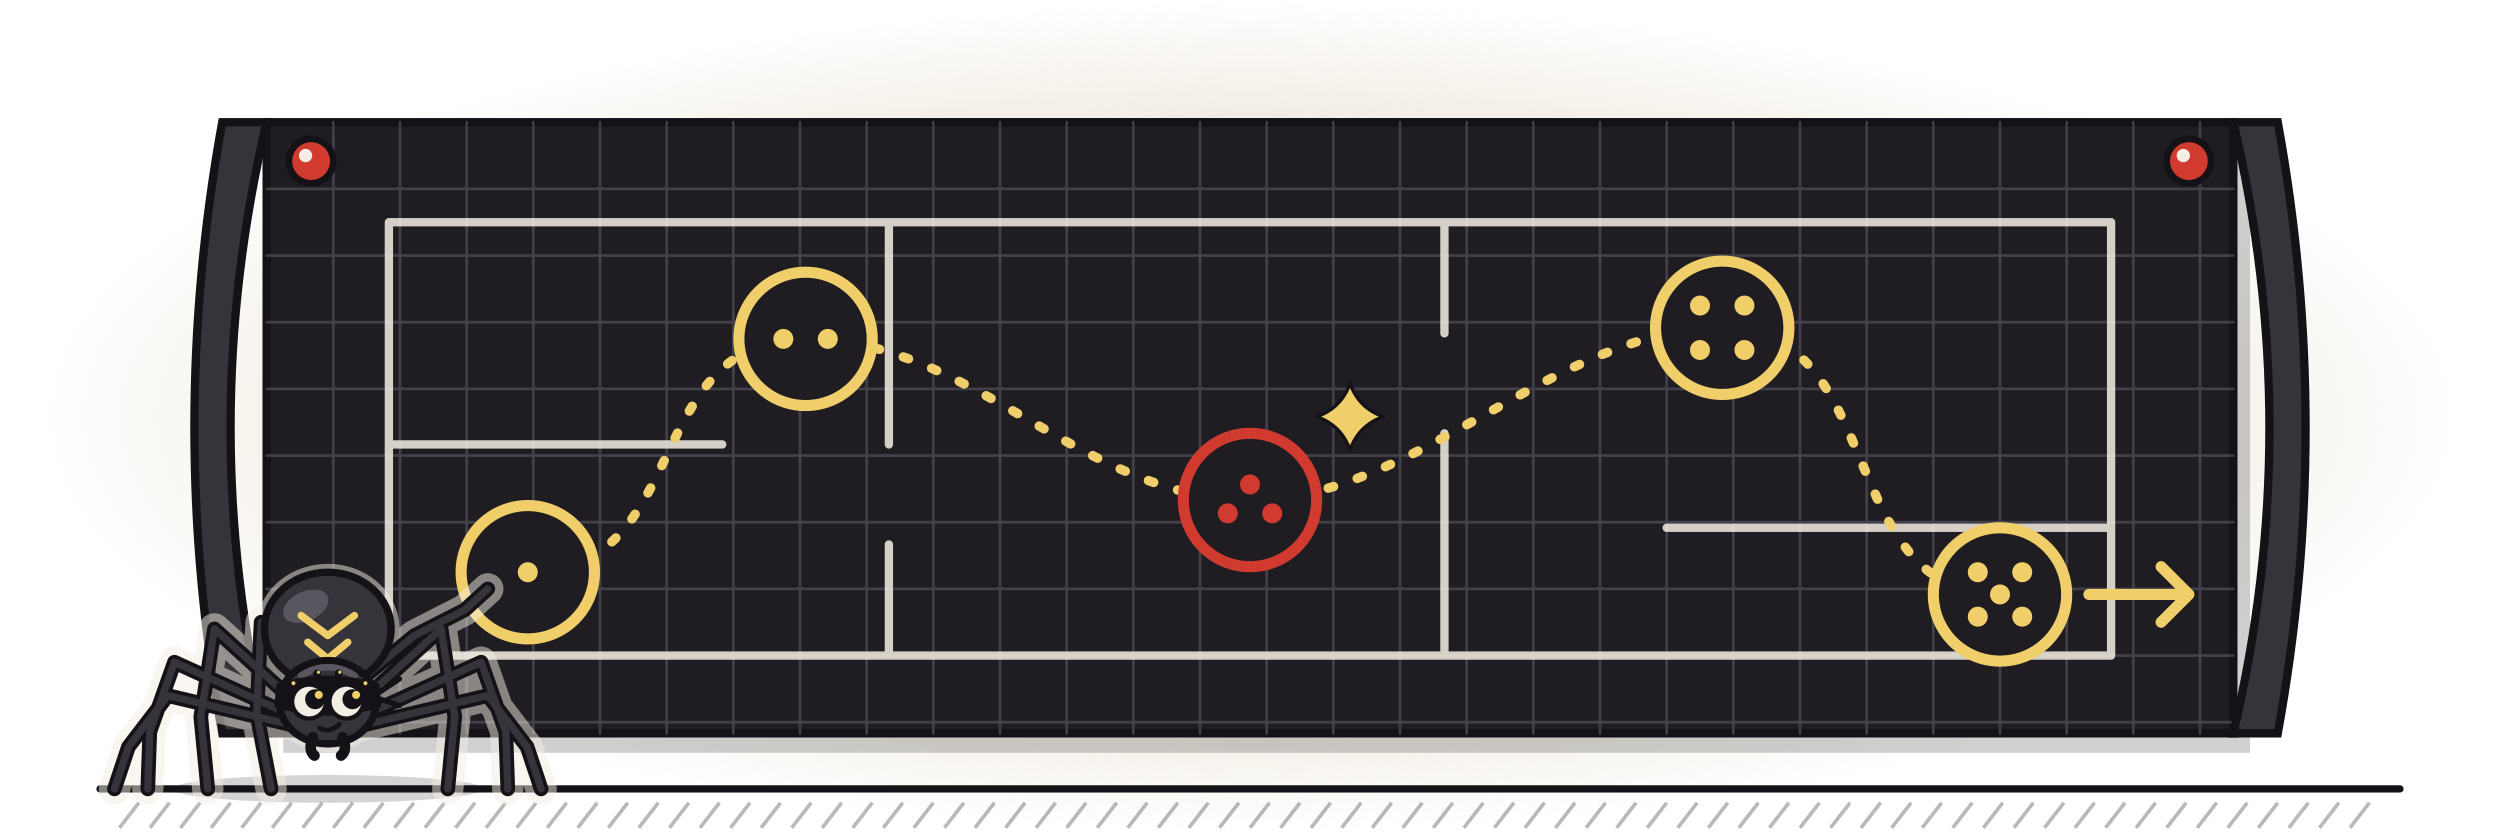
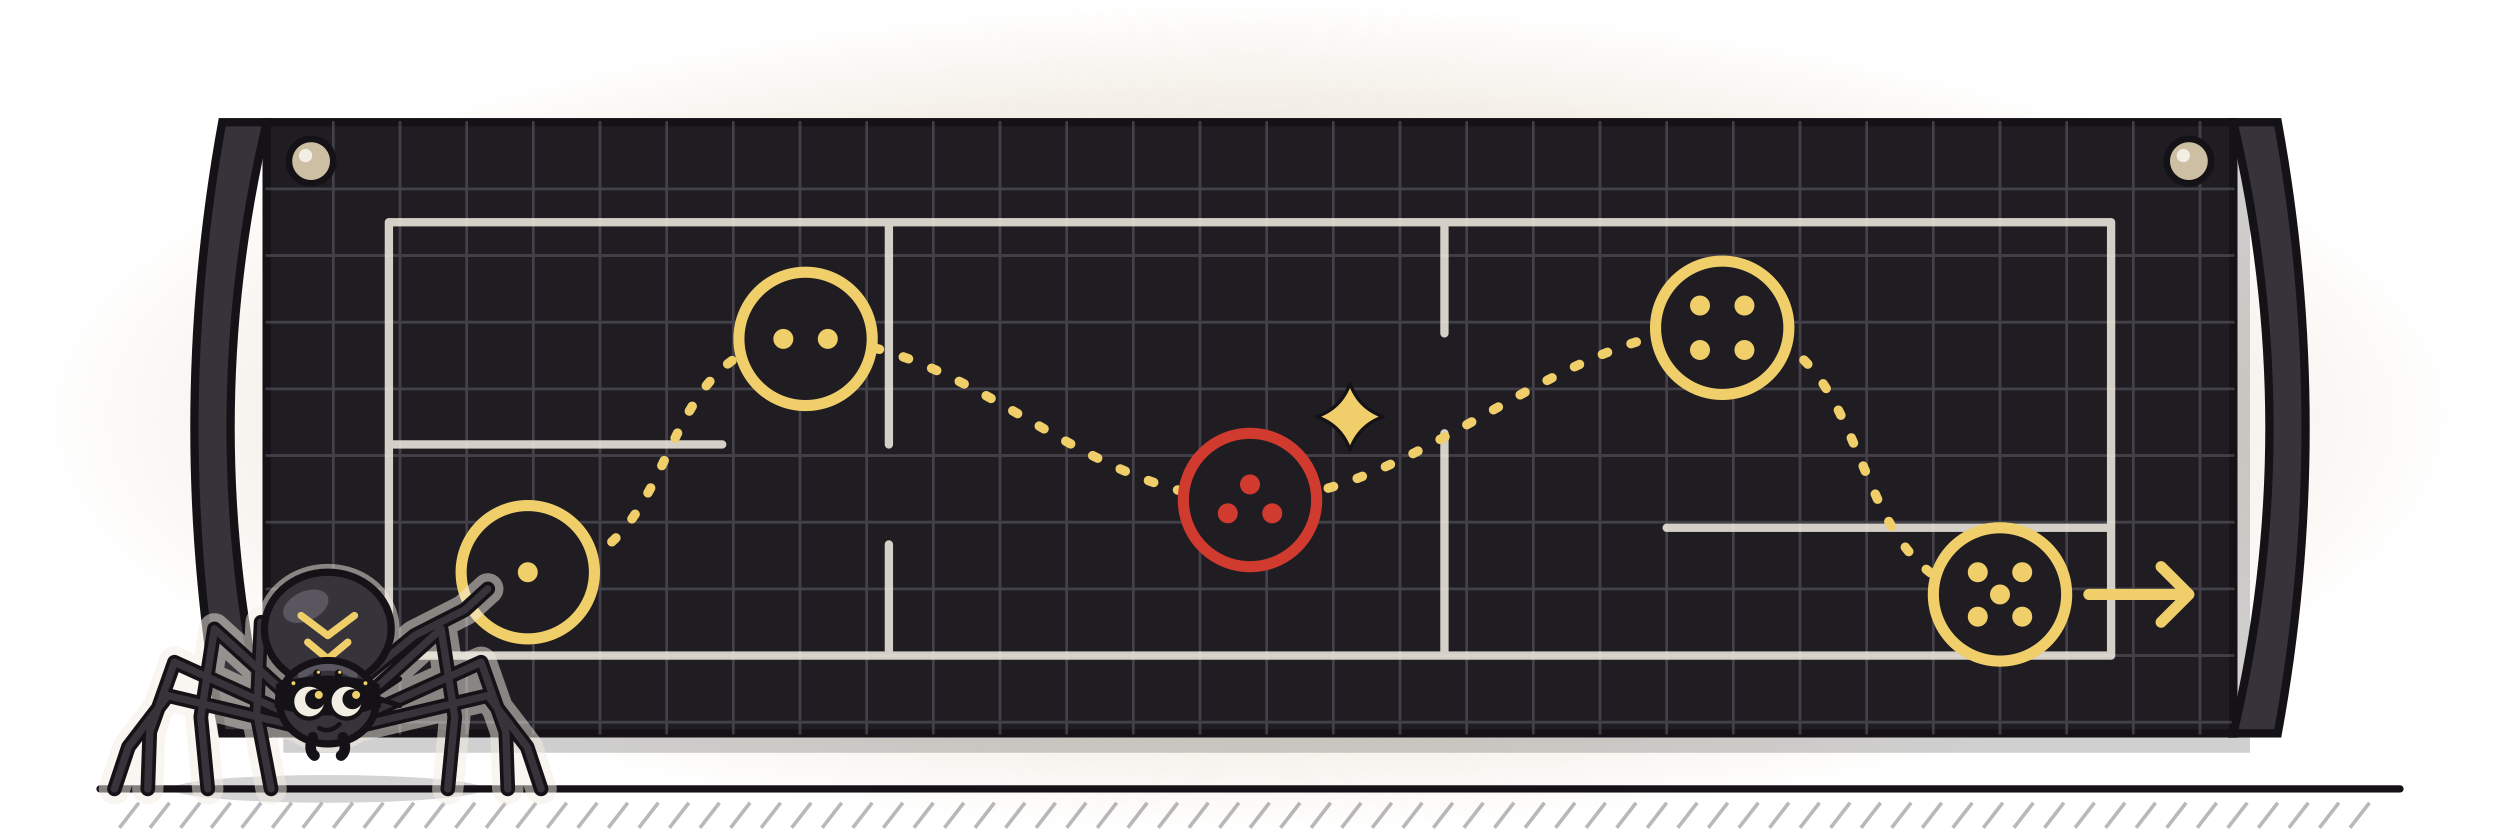
<svg xmlns="http://www.w3.org/2000/svg" viewBox="0 0 900 300" role="img" aria-label="A blueprint with the five phases of a heist marked along the route">
  <defs>
    <radialGradient id="ch-glow" cx="50%" cy="50%" r="50%">
      <stop offset="0" stop-color="#e6dccb" />
      <stop offset=".6" stop-color="#e6dccb" stop-opacity=".75" />
      <stop offset="1" stop-color="#e6dccb" stop-opacity="0" />
    </radialGradient>
  </defs>
  <ellipse cx="450" cy="150" rx="432" ry="150" fill="url(#ch-glow)" />
  <path d="M36 284H864" stroke="#141216" stroke-width="2.6" stroke-linecap="round" />
  <path d="M50 289l-7 9M61 289l-7 9M72 289l-7 9M83 289l-7 9M94 289l-7 9M105 289l-7 9M116 289l-7 9M127 289l-7 9M138 289l-7 9M149 289l-7 9M160 289l-7 9M171 289l-7 9M182 289l-7 9M193 289l-7 9M204 289l-7 9M215 289l-7 9M226 289l-7 9M237 289l-7 9M248 289l-7 9M259 289l-7 9M270 289l-7 9M281 289l-7 9M292 289l-7 9M303 289l-7 9M314 289l-7 9M325 289l-7 9M336 289l-7 9M347 289l-7 9M358 289l-7 9M369 289l-7 9M380 289l-7 9M391 289l-7 9M402 289l-7 9M413 289l-7 9M424 289l-7 9M435 289l-7 9M446 289l-7 9M457 289l-7 9M468 289l-7 9M479 289l-7 9M490 289l-7 9M501 289l-7 9M512 289l-7 9M523 289l-7 9M534 289l-7 9M545 289l-7 9M556 289l-7 9M567 289l-7 9M578 289l-7 9M589 289l-7 9M600 289l-7 9M611 289l-7 9M622 289l-7 9M633 289l-7 9M644 289l-7 9M655 289l-7 9M666 289l-7 9M677 289l-7 9M688 289l-7 9M699 289l-7 9M710 289l-7 9M721 289l-7 9M732 289l-7 9M743 289l-7 9M754 289l-7 9M765 289l-7 9M776 289l-7 9M787 289l-7 9M798 289l-7 9M809 289l-7 9M820 289l-7 9M831 289l-7 9M842 289l-7 9M853 289l-7 9" stroke="#141216" stroke-width="1.3" opacity=".3" />
  <rect x="96" y="44" width="708" height="220" fill="#141216" opacity=".2" transform="translate(6 7)" />
  <rect x="96" y="44" width="708" height="220" fill="#1f1d22" stroke="#141216" stroke-width="3" />
  <path d="M120 44V264M144 44V264M168 44V264M192 44V264M216 44V264M240 44V264M264 44V264M288 44V264M312 44V264M336 44V264M360 44V264M384 44V264M408 44V264M432 44V264M456 44V264M480 44V264M504 44V264M528 44V264M552 44V264M576 44V264M600 44V264M624 44V264M648 44V264M672 44V264M696 44V264M720 44V264M744 44V264M768 44V264M792 44V264M96 68H804M96 92H804M96 116H804M96 140H804M96 164H804M96 188H804M96 212H804M96 236H804M96 260H804" stroke="#5a5660" stroke-width="1" fill="none" stroke-linecap="round" stroke-linejoin="round" opacity=".6" />
  <path d="M96 44q-26 110 0 220h-16q-20 -110 0 -220z" fill="#36343a" stroke="#141216" stroke-width="3" />
  <path d="M804 44q26 110 0 220h16q20 -110 0 -220z" fill="#36343a" stroke="#141216" stroke-width="3" />
  <path d="M140 80H760V236H140Z M320 80V160M320 196V236M520 80V120M520 156V236M140 160H260M600 190H760" stroke="#f3eee4" stroke-width="3" fill="none" stroke-linecap="round" stroke-linejoin="round" opacity=".85" />
  <path d="M190 206C250 206 230 122 290 122C350 122 390 180 450 180C510 180 560 118 620 118C680 118 660 214 720 214" stroke="#f0cf6b" stroke-width="3.4" fill="none" stroke-linecap="round" stroke-linejoin="round" stroke-dasharray="2 9" />
  <circle cx="190" cy="206" r="24" fill="#1f1d22" stroke="#f0cf6b" stroke-width="4" />
  <circle cx="190" cy="206" r="3.6" fill="#f0cf6b" />
  <circle cx="290" cy="122" r="24" fill="#1f1d22" stroke="#f0cf6b" stroke-width="4" />
  <circle cx="282" cy="122" r="3.6" fill="#f0cf6b" />
  <circle cx="298" cy="122" r="3.6" fill="#f0cf6b" />
  <circle cx="450" cy="180" r="24" fill="#1f1d22" stroke="#d13a2f" stroke-width="4" />
  <circle cx="442" cy="184.8" r="3.6" fill="#d13a2f" />
  <circle cx="450" cy="174.4" r="3.6" fill="#d13a2f" />
  <circle cx="458" cy="184.8" r="3.6" fill="#d13a2f" />
  <circle cx="620" cy="118" r="24" fill="#1f1d22" stroke="#f0cf6b" stroke-width="4" />
  <circle cx="612" cy="110" r="3.6" fill="#f0cf6b" />
  <circle cx="628" cy="110" r="3.6" fill="#f0cf6b" />
  <circle cx="612" cy="126" r="3.6" fill="#f0cf6b" />
  <circle cx="628" cy="126" r="3.6" fill="#f0cf6b" />
  <circle cx="720" cy="214" r="24" fill="#1f1d22" stroke="#f0cf6b" stroke-width="4" />
  <circle cx="712" cy="206" r="3.6" fill="#f0cf6b" />
  <circle cx="728" cy="206" r="3.6" fill="#f0cf6b" />
  <circle cx="720" cy="214" r="3.6" fill="#f0cf6b" />
  <circle cx="712" cy="222" r="3.6" fill="#f0cf6b" />
  <circle cx="728" cy="222" r="3.6" fill="#f0cf6b" />
  <path d="M486 138Q489.1 146.9 498 150Q489.1 153.1 486 162Q482.9 153.1 474 150Q482.9 146.9 486 138z" fill="#f0cf6b" stroke="#141216" stroke-width="1.2" stroke-linejoin="round" />
  <path d="M752 214h36l-10 -10M788 214l-10 10" stroke="#f0cf6b" stroke-width="4" fill="none" stroke-linecap="round" stroke-linejoin="round" />
  <ellipse cx="118" cy="284" rx="56" ry="5" fill="#141216" opacity="0.18" />
  <g transform="translate(118 252.8) scale(1.2 1.2)">
    <g opacity="0.5" stroke="#f3eee4" fill="#f3eee4" stroke-linecap="round" stroke-linejoin="round">
      <path d="M9 -6L26 -20L41.1 -27.7L48 -34M12 -2L34 -22L38.1 4.4L36 26M13 3L46 -12L53.4 8.9L54 26M10 7L48 -2L59.8 13.4L64 26M-9 -6L-20 -24L-21.3 3.5L-17 26M-12 -2L-34 -22L-38.1 4.4L-36 26M-13 3L-46 -12L-53.4 8.9L-54 26M-10 7L-48 -2L-59.8 13.4L-64 26" stroke-width="9.4" fill="none" />
      <ellipse cx="0" cy="-22" rx="21.5" ry="19.5" stroke-width="0" />
      <ellipse cx="0" cy="0" rx="17" ry="15" stroke-width="0" />
    </g>
    <path d="M9 -6L26 -20L41.1 -27.7L48 -34M12 -2L34 -22L38.1 4.4L36 26M13 3L46 -12L53.4 8.9L54 26M10 7L48 -2L59.8 13.4L64 26M-9 -6L-20 -24L-21.3 3.5L-17 26M-12 -2L-34 -22L-38.1 4.4L-36 26M-13 3L-46 -12L-53.4 8.9L-54 26M-10 7L-48 -2L-59.8 13.4L-64 26" stroke="#141216" stroke-width="4.4" fill="none" stroke-linecap="round" stroke-linejoin="round" />
    <path d="M9 -6L26 -20L41.1 -27.7L48 -34M12 -2L34 -22L38.1 4.4L36 26M13 3L46 -12L53.4 8.9L54 26M10 7L48 -2L59.8 13.4L64 26M-9 -6L-20 -24L-21.3 3.5L-17 26M-12 -2L-34 -22L-38.1 4.4L-36 26M-13 3L-46 -12L-53.4 8.9L-54 26M-10 7L-48 -2L-59.8 13.4L-64 26" stroke="#36343a" stroke-width="2.2" fill="none" stroke-linecap="round" stroke-linejoin="round" />
    <ellipse cx="0" cy="-22" rx="19" ry="17" fill="#36343a" stroke="#141216" stroke-width="2.2" />
    <ellipse cx="-6.6" cy="-28.8" rx="7.2" ry="4.4" fill="#5a5660" transform="rotate(-25 -6.6 -28.8)" />
    <path d="M-8 -26l8 6 8-6M-6 -18l6 5 6-5" stroke="#f0cf6b" stroke-width="2.2" fill="none" stroke-linecap="round" stroke-linejoin="round" />
    <ellipse cx="0" cy="0" rx="14.5" ry="12.5" fill="#36343a" stroke="#141216" stroke-width="2.2" />
    <path d="M-8 -8q8 -5 16 0" stroke="#5a5660" stroke-width="2" fill="none" stroke-linecap="round" />
    <path d="M-4.5 10.5q-1.5 4 0.5 5.5M4.5 10.5q1.5 4 -0.5 5.5" stroke="#141216" stroke-width="3.2" fill="none" stroke-linecap="round" />
    <path d="M-15.5 -5.5q15.5 -5 31 0l0.5 7q-16 5 -32 0z" fill="#141216" />
    <path d="M15.5 -3l6 -4M15.5 -1l6 2" stroke="#141216" stroke-width="1.6" stroke-linecap="round" />
    <circle cx="-10.8" cy="-5.2" r="1.6" fill="#141216" />
    <circle cx="-10.3" cy="-5.7" r="0.6" fill="#f0cf6b" />
    <circle cx="10.8" cy="-5.2" r="1.6" fill="#141216" />
    <circle cx="11.3" cy="-5.7" r="0.6" fill="#f0cf6b" />
    <circle cx="-3.2" cy="-8.6" r="1.2" fill="#141216" />
    <circle cx="-2.8" cy="-9" r="0.5" fill="#f0cf6b" />
    <circle cx="3.2" cy="-8.6" r="1.2" fill="#141216" />
    <circle cx="3.6" cy="-9" r="0.5" fill="#f0cf6b" />
    <circle cx="-5.6" cy="-0.2" r="5.1" fill="#f3eee4" stroke="#141216" stroke-width="1.3" />
    <circle cx="-3.8" cy="-0.9" r="3" fill="#141216" />
    <circle cx="-2.7" cy="-2.2" r="1.2" fill="#f0cf6b" />
    <circle cx="5.6" cy="-0.2" r="5.1" fill="#f3eee4" stroke="#141216" stroke-width="1.3" />
    <circle cx="7.4" cy="-0.9" r="3" fill="#141216" />
    <circle cx="8.5" cy="-2.2" r="1.2" fill="#f0cf6b" />
    <path d="M-2.5 7.8q3 1.6 6-1.2" stroke="#141216" stroke-width="1.4" fill="none" stroke-linecap="round" />
  </g>
-   <circle cx="112" cy="58" r="8" fill="#d13a2f" stroke="#141216" stroke-width="2.4" />
+   <circle cx="112" cy="58" r="8" fill="#cdbfa4" stroke="#141216" stroke-width="2.4" />
  <circle cx="110" cy="56" r="2.4" fill="#f3eee4" />
-   <circle cx="788" cy="58" r="8" fill="#d13a2f" stroke="#141216" stroke-width="2.4" />
+   <circle cx="788" cy="58" r="8" fill="#cdbfa4" stroke="#141216" stroke-width="2.4" />
  <circle cx="786" cy="56" r="2.4" fill="#f3eee4" />
</svg>
